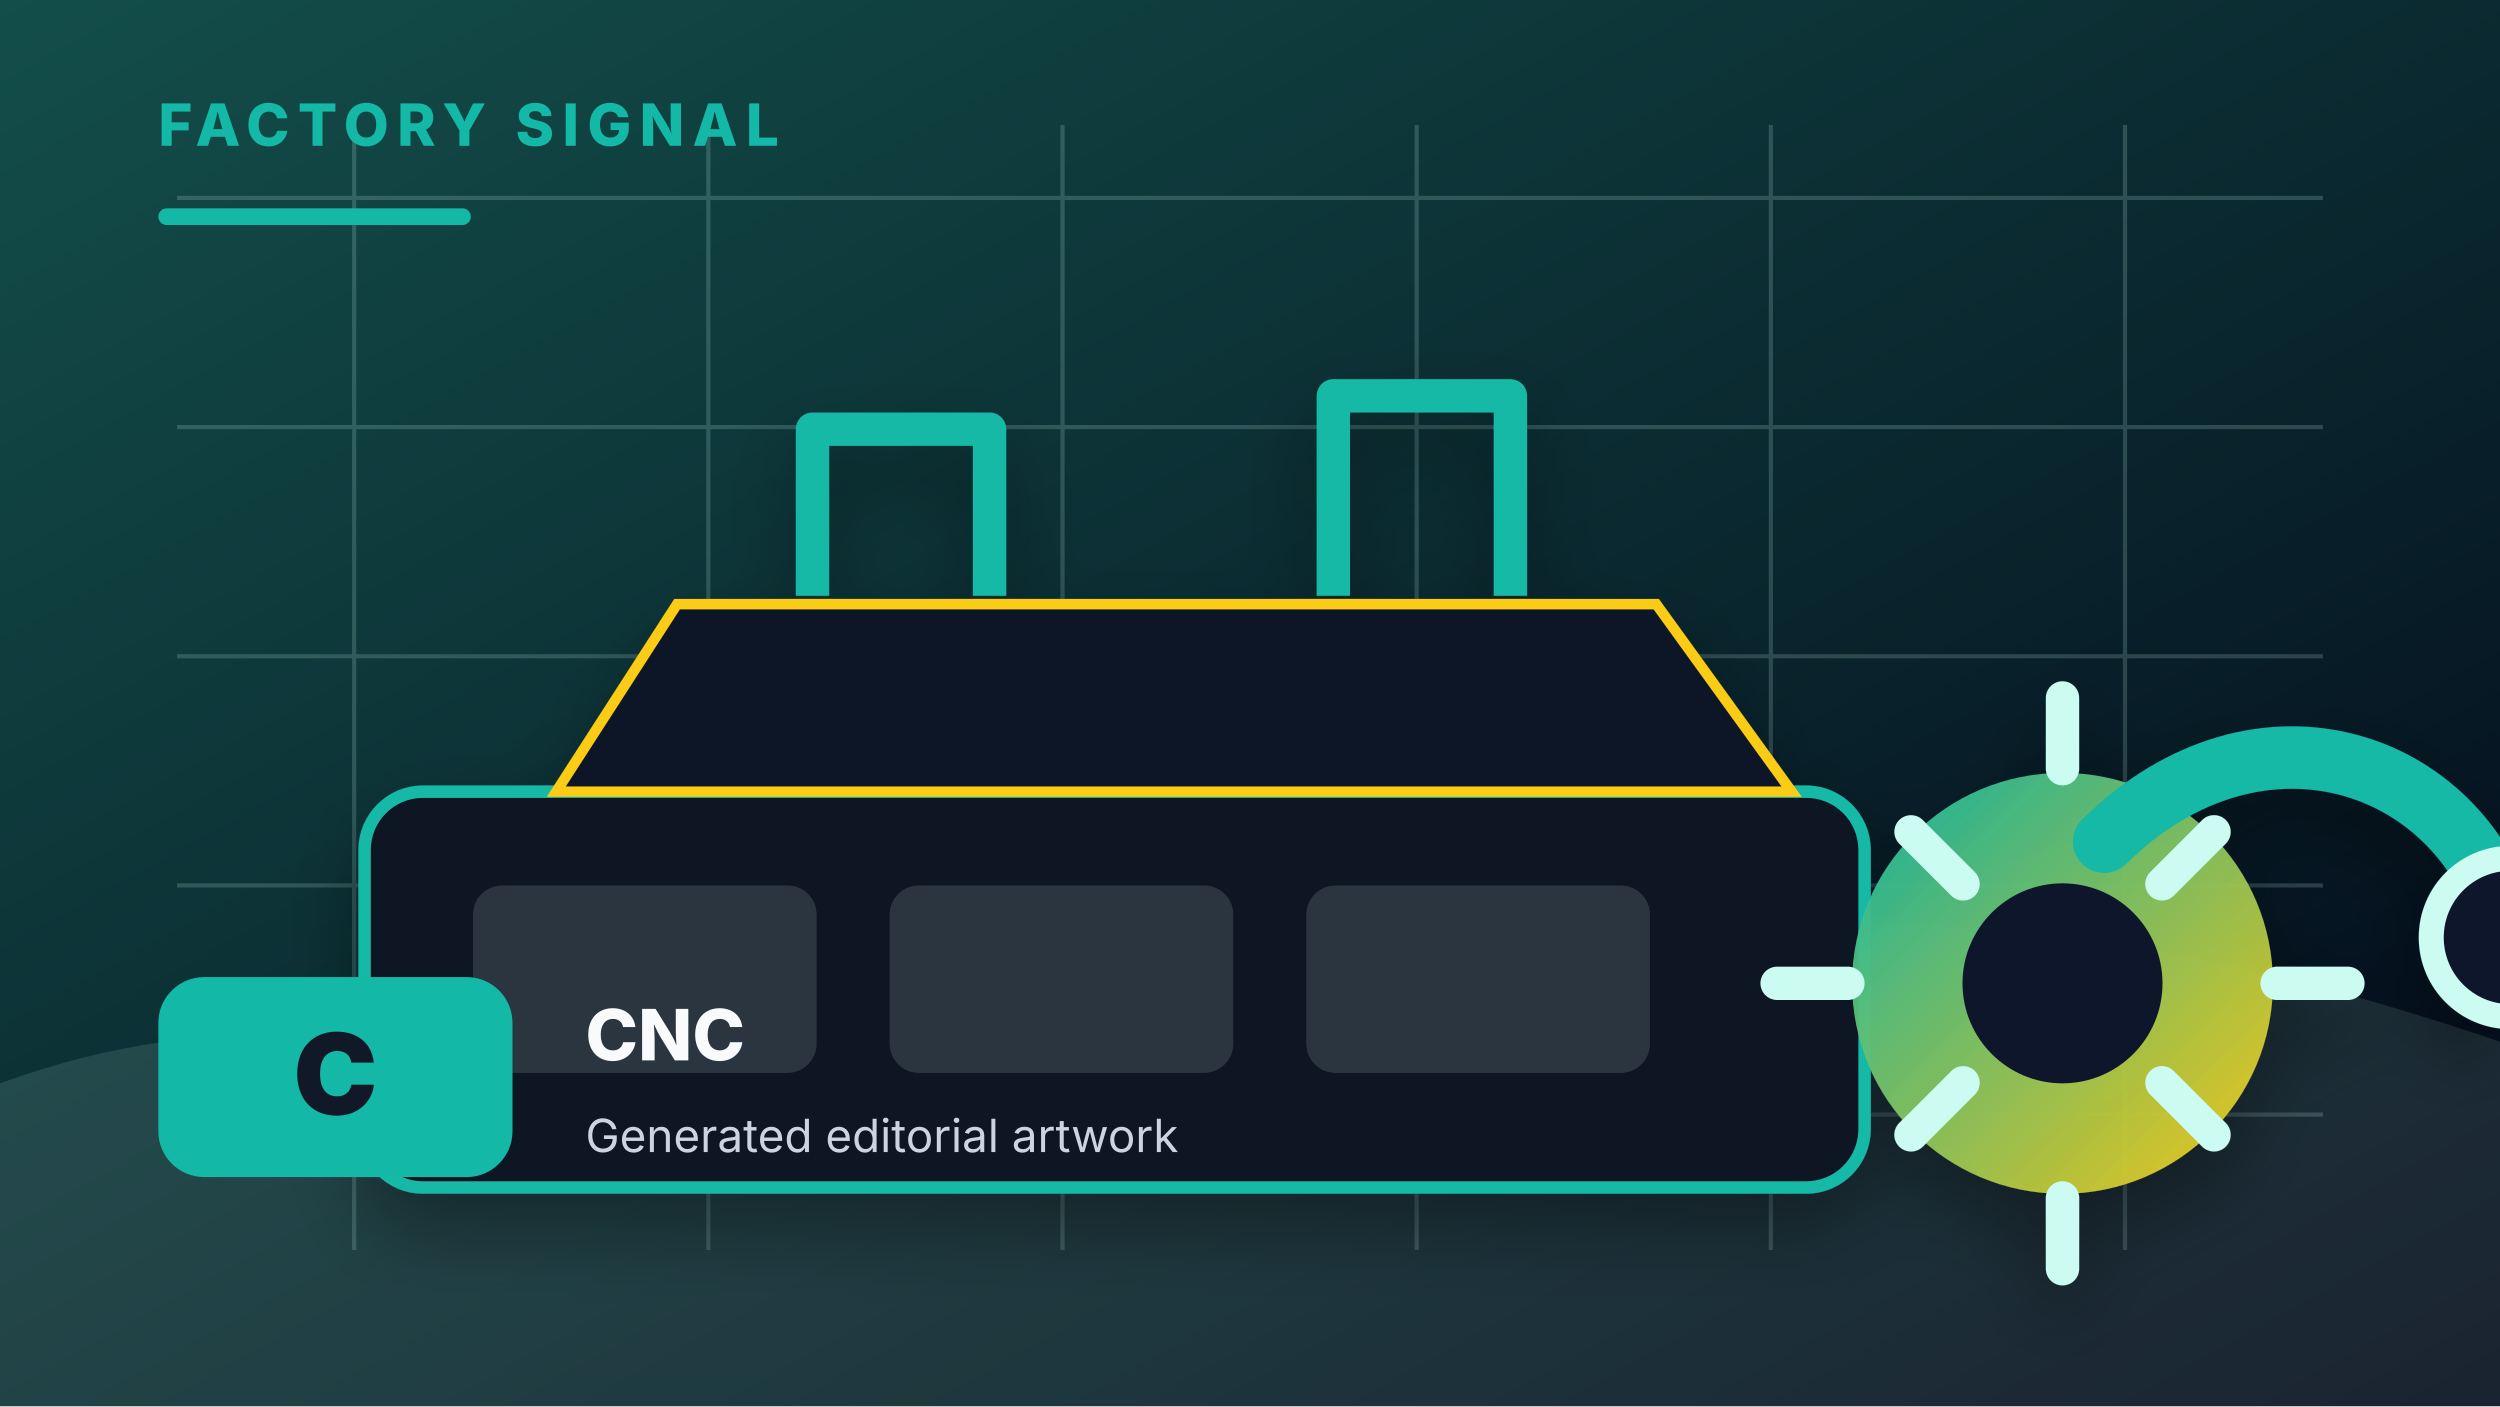
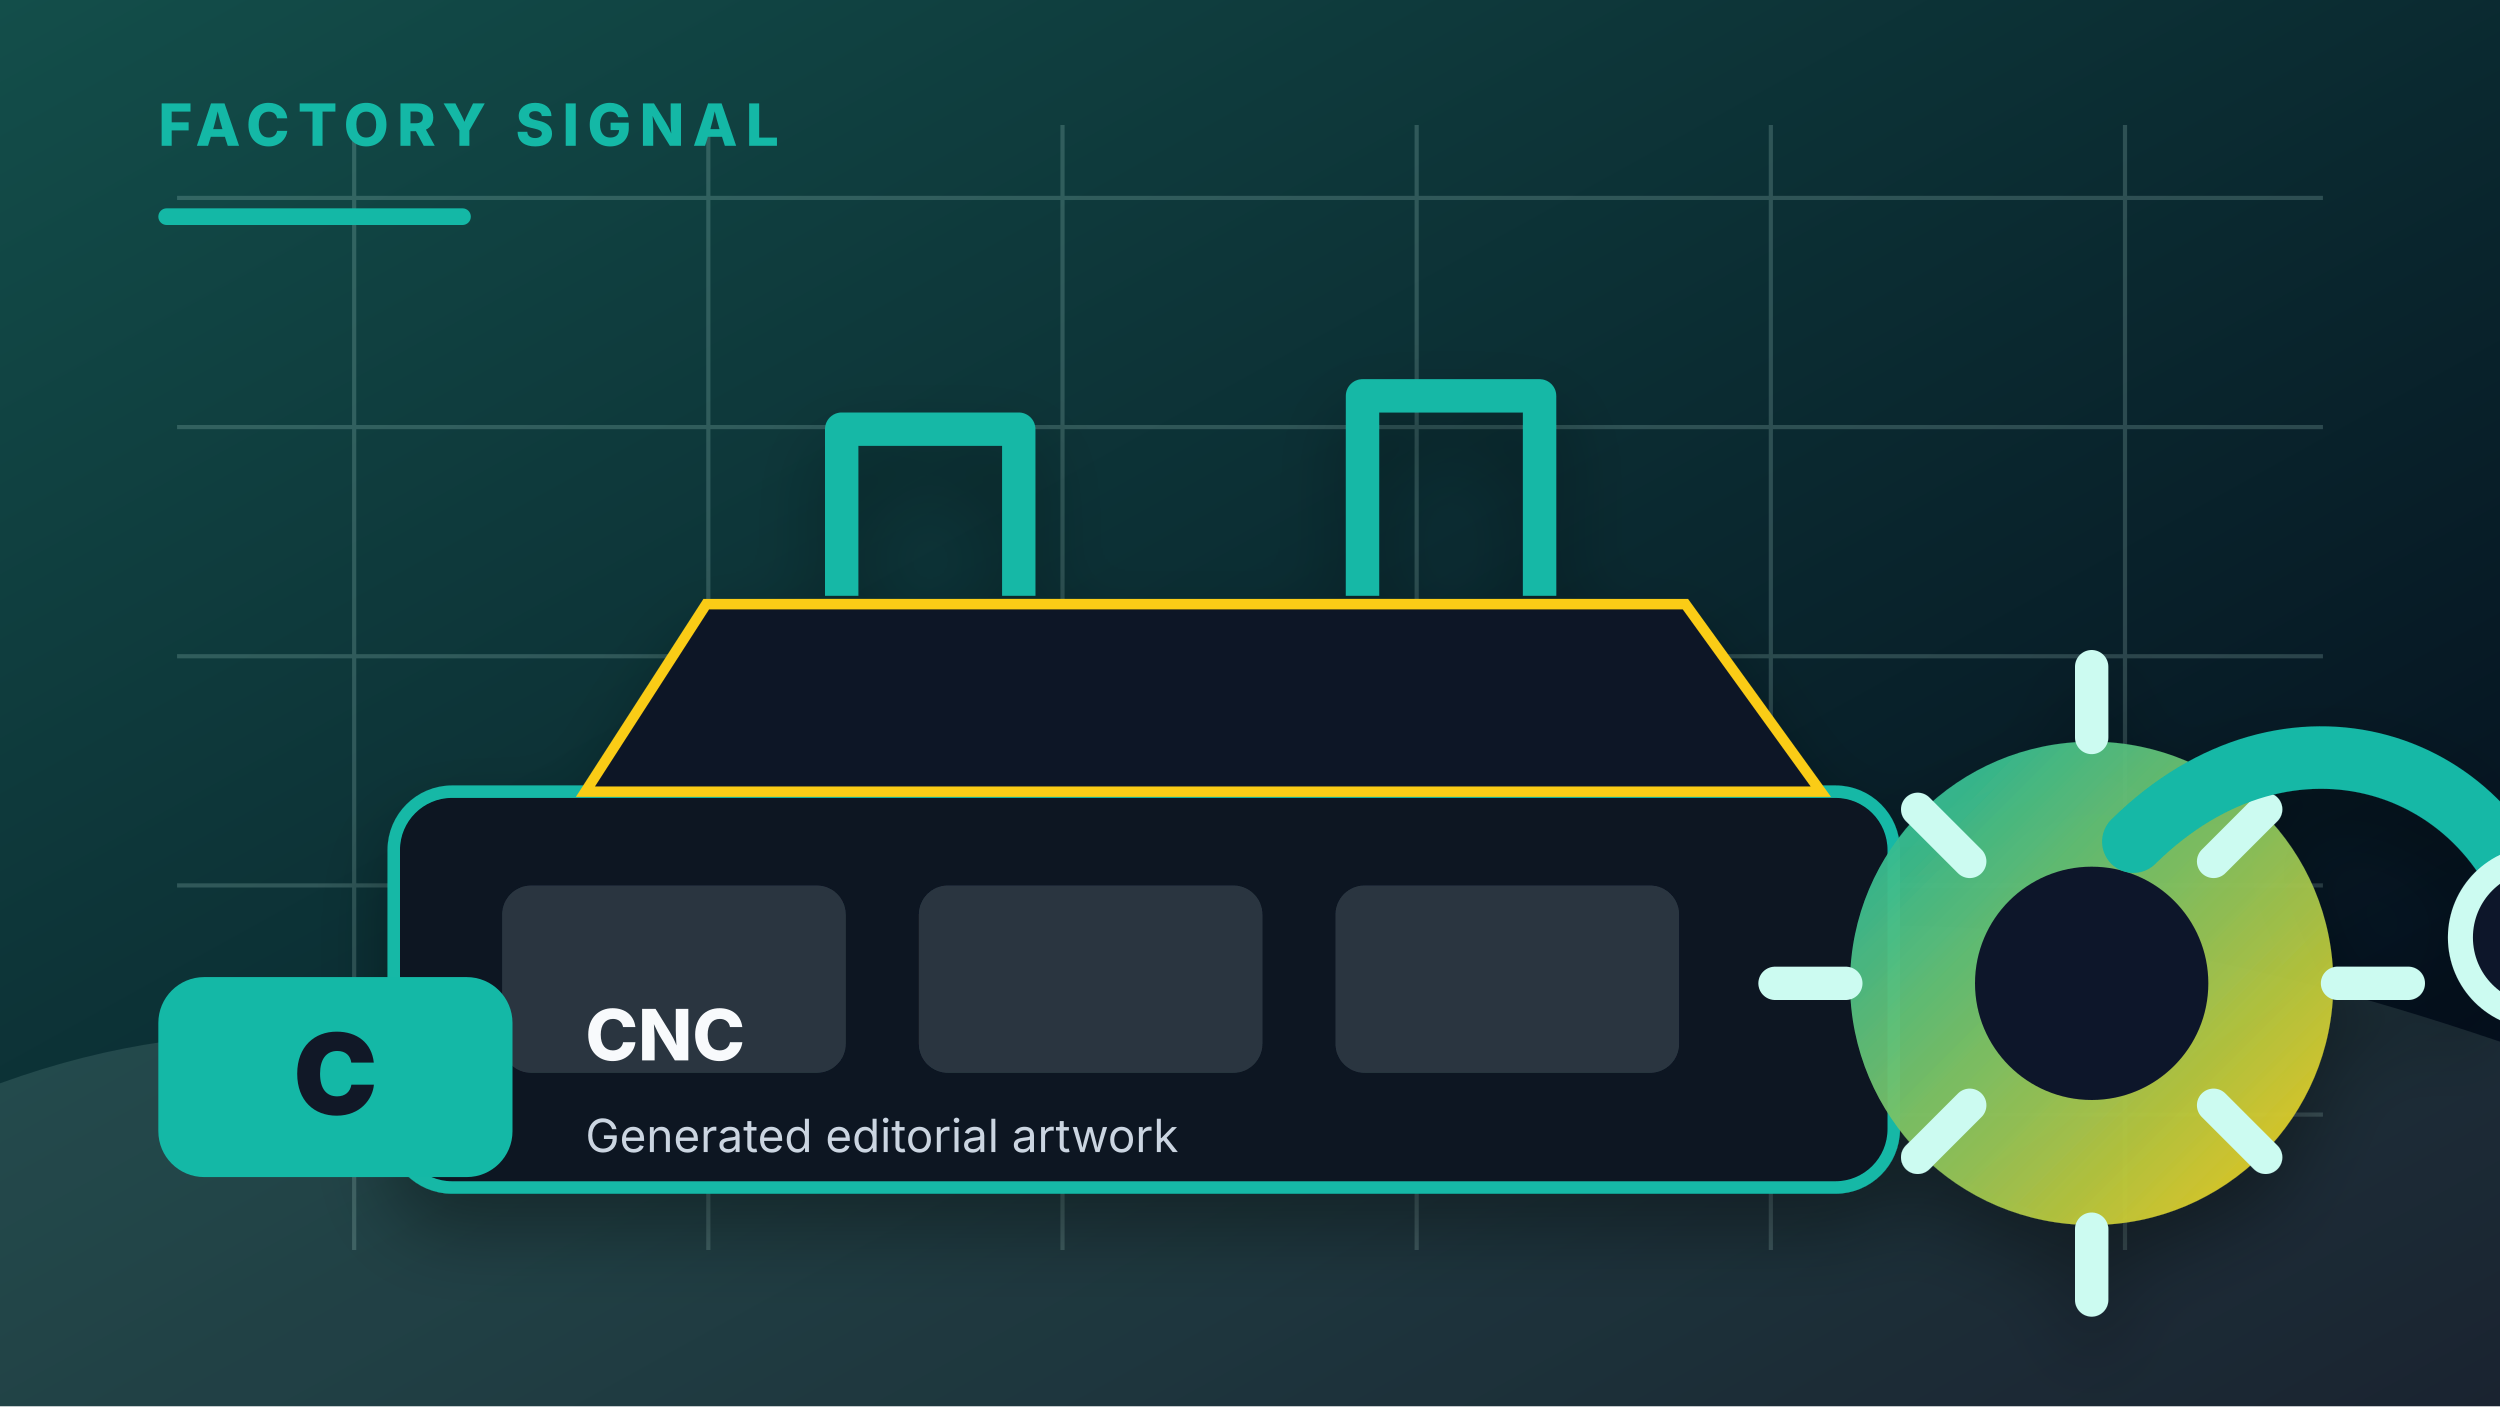
<svg xmlns="http://www.w3.org/2000/svg" width="1600" height="900" viewBox="0 0 1600 900" role="img" aria-labelledby="title desc">
  <g transform="scale(1.333333)">
    <defs>
      <linearGradient id="bg" x1="0" y1="0" x2="1" y2="1">
        <stop offset="0" stop-color="#134e4a" />
        <stop offset="1" stop-color="#020617" />
      </linearGradient>
      <linearGradient id="accent" x1="0" y1="0" x2="1" y2="1">
        <stop offset="0" stop-color="#14b8a6" />
        <stop offset="1" stop-color="#facc15" />
      </linearGradient>
      <filter id="shadow" x="-20%" y="-20%" width="140%" height="140%">
        <feDropShadow dx="0" dy="18" stdDeviation="18" flood-color="#000000" flood-opacity="0.35" />
      </filter>
    </defs>
    <rect width="1200" height="675" fill="url(#bg)" />
    <path d="M0 520 C220 440 340 595 560 520 S920 405 1200 500 V675 H0Z" fill="#ccfbf1" opacity="0.12" />
    <g opacity="0.18" stroke="#ccfbf1" stroke-width="2">
      <path d="M85 95H1115M85 205H1115M85 315H1115M85 425H1115M85 535H1115" />
      <path d="M170 60V600M340 60V600M510 60V600M680 60V600M850 60V600M1020 60V600" />
    </g>
-     <g transform="translate(175 120)" filter="url(#shadow)">
+     <g transform="translate(189 120)" filter="url(#shadow)">
      <rect x="0" y="260" width="720" height="190" rx="28" fill="#0b1220" stroke="#14b8a6" stroke-width="6" />
      <rect x="52" y="305" width="165" height="90" rx="14" fill="#ccfbf1" opacity="0.16" />
      <rect x="252" y="305" width="165" height="90" rx="14" fill="#ccfbf1" opacity="0.16" />
      <rect x="452" y="305" width="165" height="90" rx="14" fill="#ccfbf1" opacity="0.16" />
      <path d="M92 260 L150 170 H620 L685 260Z" fill="#111827" stroke="#facc15" stroke-width="5" />
      <path d="M215 166 V86 H300 V166M465 166 V70 H550 V166" fill="none" stroke="#14b8a6" stroke-width="16" stroke-linejoin="round" />
-       <circle cx="815" cy="352" r="101" fill="url(#accent)" opacity="0.95" />
-       <circle cx="815" cy="352" r="48" fill="#0f172a" />
+       <circle cx="815" cy="352" r="116" fill="url(#accent)" opacity="0.95" />
+       <circle cx="815" cy="352" r="56" fill="#0f172a" />
      <g stroke="#ccfbf1" stroke-width="16" stroke-linecap="round">
-         <path d="M815 215v34M815 489v-34M678 352h34M952 352h-34" />
-         <path d="M742.28 279.28l25 25M887.72 279.28l-25 25M742.28 424.72l25-25M887.72 424.72l-25-25" />
+         <path d="M815 200v34M815 504v-34M663 352h34M967 352h-34" />
+         <path d="M731.48 268.48l25 25M898.52 268.48l-25 25M731.48 435.52l25-25M898.52 435.52l-25-25" />
      </g>
      <path d="M835 284 C910 210 1010 245 1030 330" fill="none" stroke="#14b8a6" stroke-width="30" stroke-linecap="round" />
-       <path d="M1030 330 l167 58" stroke="#facc15" stroke-width="34" stroke-linecap="round" />
+       <path d="M1030 330 l263 58" stroke="#facc15" stroke-width="34" stroke-linecap="round" />
      <circle cx="1030" cy="330" r="38" fill="#0f172a" stroke="#ccfbf1" stroke-width="12" />
-       <path d="M1197 388 l54 -35M1197 388 l46 45" stroke="#14b8a6" stroke-width="18" stroke-linecap="round" />
+       <path d="M1293 388 l54 -35M1293 388 l46 45" stroke="#14b8a6" stroke-width="18" stroke-linecap="round" />
    </g>
    <g transform="translate(76 70)">
      <text x="0" y="0" fill="#14b8a6" font-family="Inter, Arial, sans-serif" font-size="28" font-weight="800" letter-spacing="4">FACTORY SIGNAL</text>
      <rect x="0" y="30" width="150" height="8" rx="4" fill="#14b8a6" />
    </g>
    <g transform="translate(76 535)">
      <rect x="0" y="-66" width="170" height="96" rx="22" fill="#14b8a6" />
      <text x="85" y="0" text-anchor="middle" fill="#111827" font-family="Inter, Arial, sans-serif" font-size="54" font-weight="900">C</text>
      <text x="205" y="-26" fill="#f8fafc" font-family="Inter, Arial, sans-serif" font-size="34" font-weight="800">CNC</text>
      <text x="205" y="18" fill="#cbd5e1" font-family="Inter, Arial, sans-serif" font-size="22">Generated editorial artwork</text>
    </g>
  </g>
</svg>
